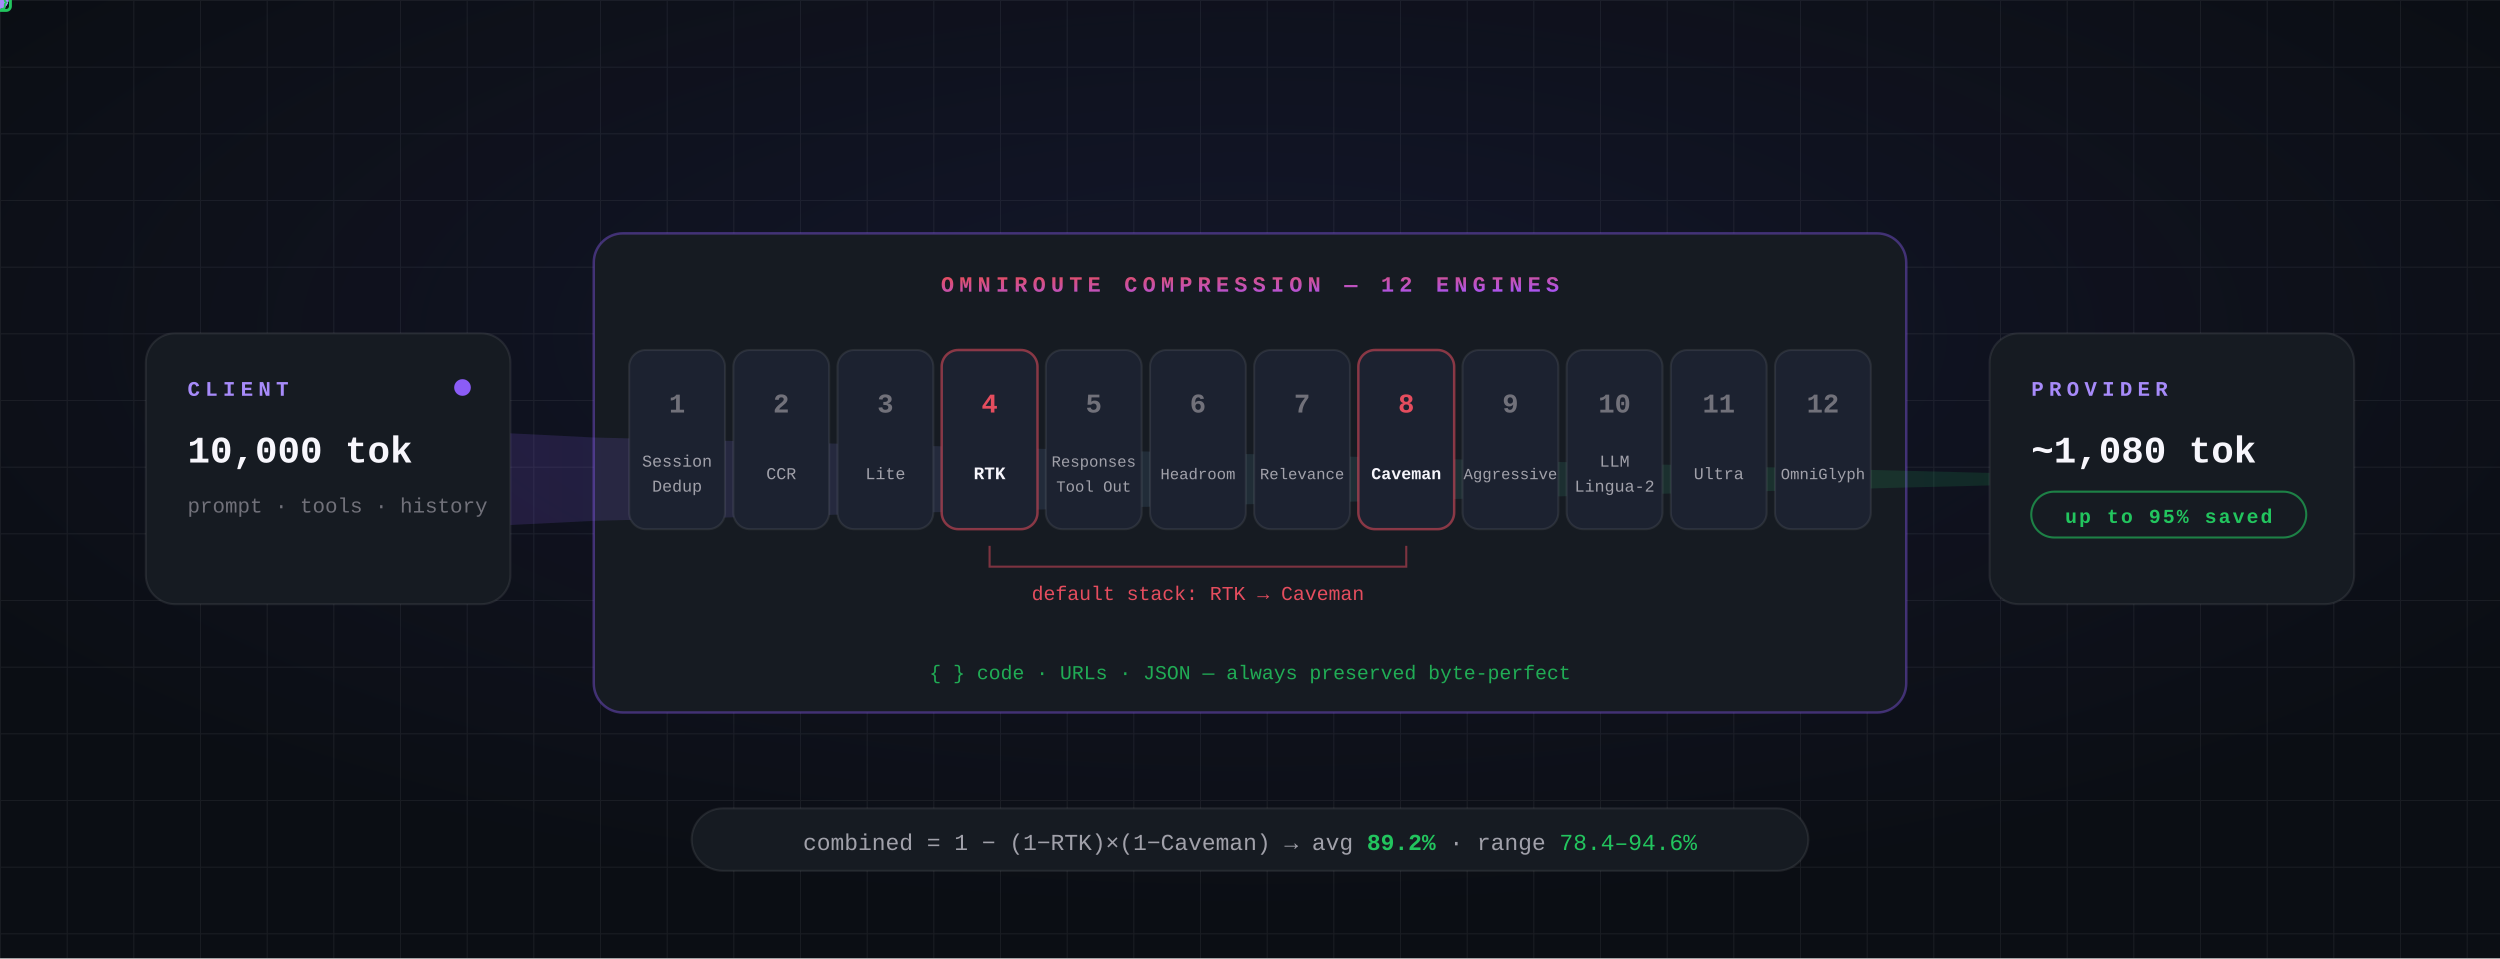
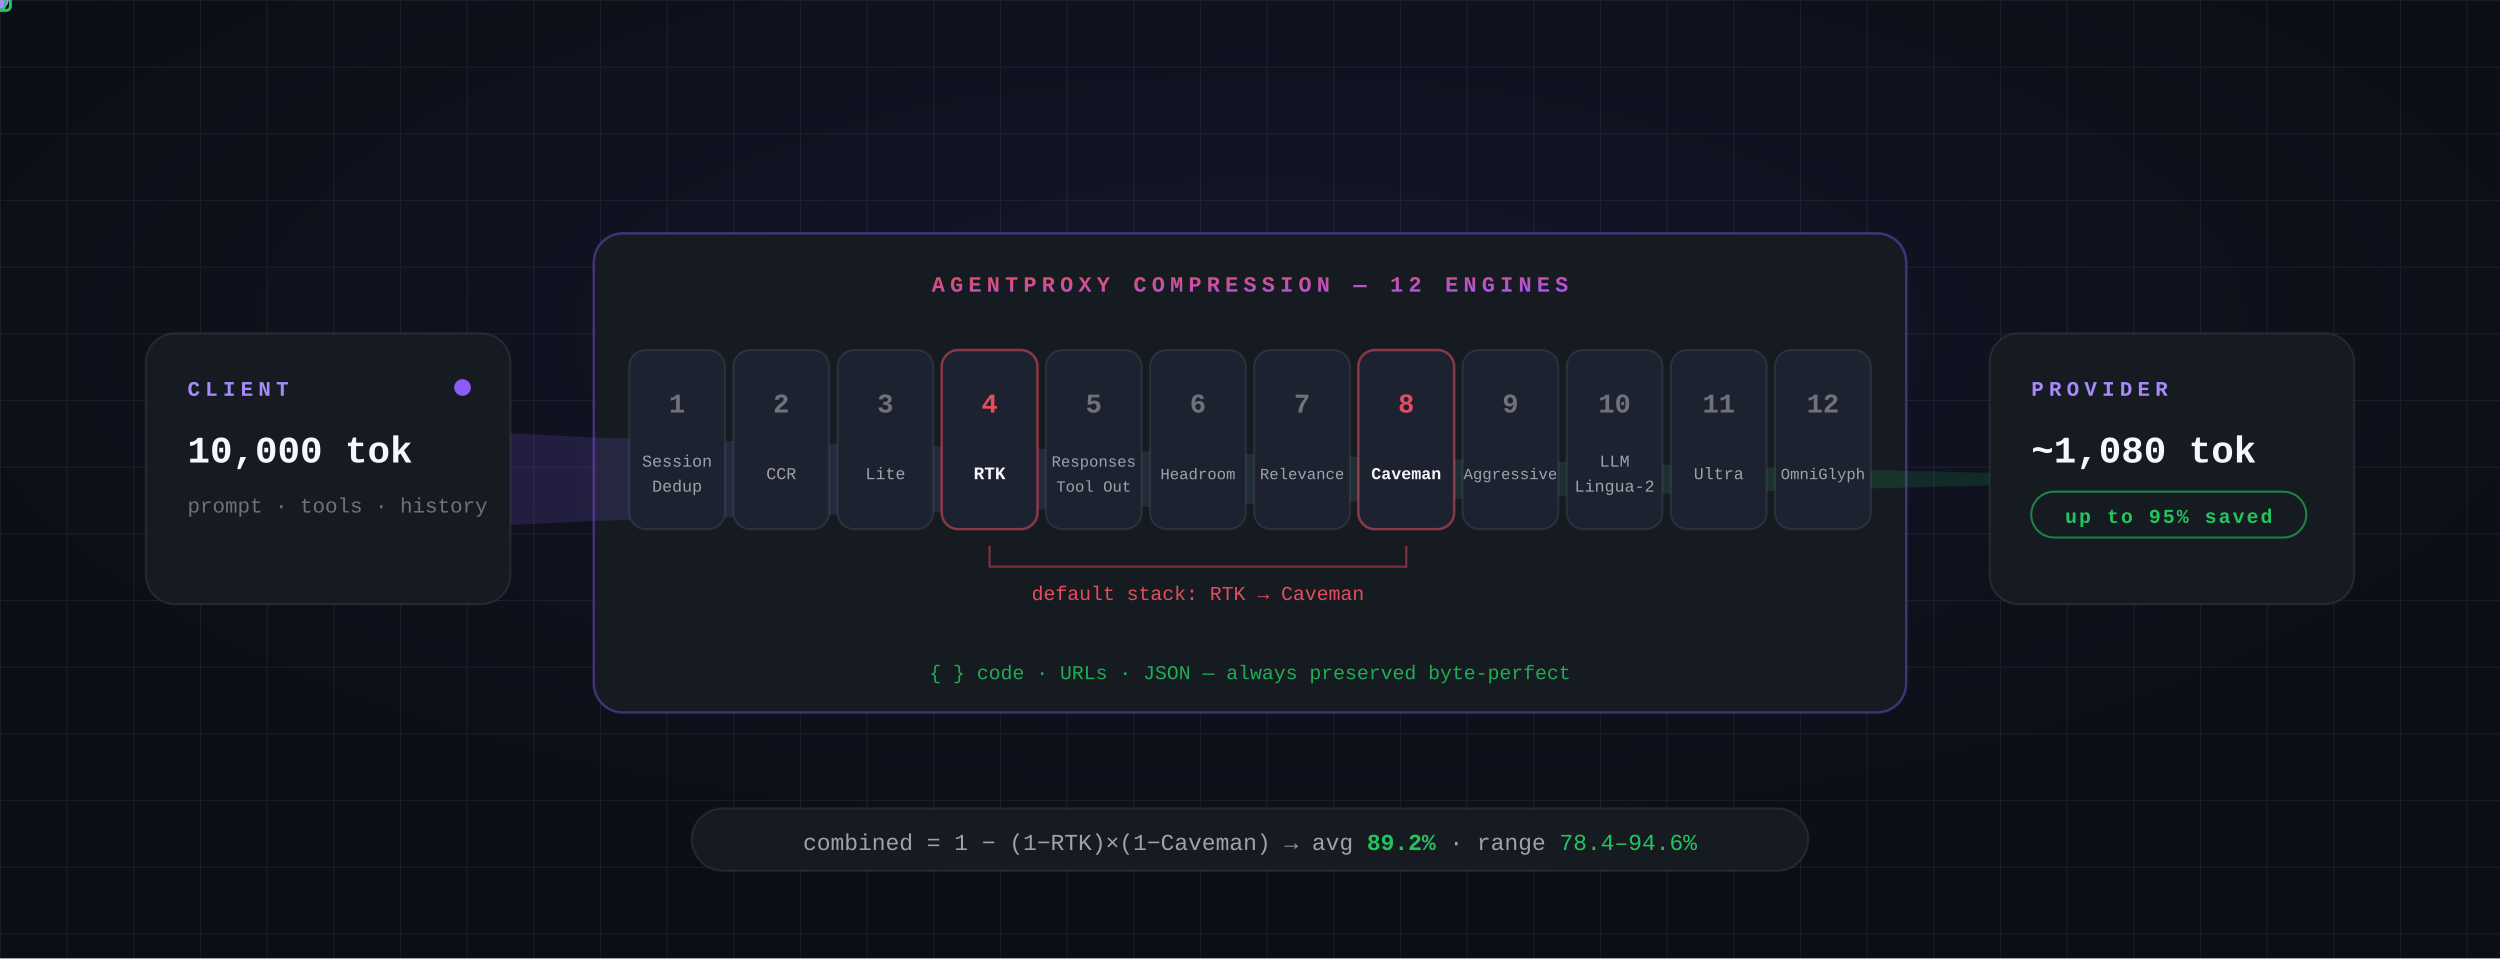
- <svg xmlns="http://www.w3.org/2000/svg" viewBox="0 0 1200 460" role="img" aria-label="OmniRoute compression pipeline: a client request of 10,000 tokens passes through 12 stacked engines — Session-Dedup, CCR, Lite, RTK, Responses Tool Output, Headroom, Relevance, Caveman, Aggressive, LLMLingua-2, Ultra, OmniGlyph — and reaches the provider at about 1,080 tokens, up to 95% saved. The default stacked combo runs RTK then Caveman (average 89.2%, range 78.4–94.6%). Code, URLs and JSON are always preserved byte-perfect.">
+ <svg xmlns="http://www.w3.org/2000/svg" viewBox="0 0 1200 460" role="img" aria-label="AgentProxy compression pipeline: a client request of 10,000 tokens passes through 12 stacked engines — Session-Dedup, CCR, Lite, RTK, Responses Tool Output, Headroom, Relevance, Caveman, Aggressive, LLMLingua-2, Ultra, OmniGlyph — and reaches the provider at about 1,080 tokens, up to 95% saved. The default stacked combo runs RTK then Caveman (average 89.2%, range 78.4–94.6%). Code, URLs and JSON are always preserved byte-perfect.">
  <defs>
    <pattern id="gridPaperZ" width="32" height="32" patternUnits="userSpaceOnUse">
      <path d="M 32 0 L 0 0 0 32" fill="none" stroke="#ffffff" stroke-opacity="0.06" stroke-width="1" />
    </pattern>
    <radialGradient id="bgGlowZ" cx="50%" cy="35%" r="60%">
      <stop offset="0%" stop-color="#6366f1" stop-opacity="0.10" />
      <stop offset="100%" stop-color="#6366f1" stop-opacity="0" />
    </radialGradient>
    <linearGradient id="funnelZ" x1="0" y1="0" x2="1" y2="0">
      <stop offset="0%" stop-color="#8b5cf6" stop-opacity="0.16" />
      <stop offset="100%" stop-color="#22c55e" stop-opacity="0.14" />
    </linearGradient>
    <path id="pTokZ" d="M 245,230 L 955,230" />
  </defs>
  <rect width="1200" height="460" fill="#0b0e14" />
  <rect width="1200" height="460" fill="url(#gridPaperZ)" />
  <rect width="1200" height="460" fill="url(#bgGlowZ)" />
  <rect x="70" y="160" width="175" height="130" rx="14" fill="#161b22" stroke="#ffffff" stroke-opacity="0.08" stroke-width="1" />
  <text x="90" y="190" font-family="Consolas, 'Courier New', monospace" font-size="10" letter-spacing="2.5" font-weight="700" fill="#a78bfa">CLIENT</text>
  <text x="90" y="222" font-family="Consolas, 'Courier New', monospace" font-size="18" font-weight="800" fill="#F7F6FC">10,000 tok</text>
  <text x="90" y="246" font-family="Consolas, 'Courier New', monospace" font-size="10" fill="#71717a">prompt · tools · history</text>
  <circle cx="222" cy="186" r="4" fill="#8b5cf6">
    <animate attributeName="opacity" values="1;0.4;1" dur="2.2s" repeatCount="indefinite" />
  </circle>
  <rect x="285" y="112" width="630" height="230" rx="14" fill="#161b22" stroke="#8b5cf6" stroke-width="1.2" stroke-opacity="0.4" />
-   <text x="600" y="140" text-anchor="middle" font-family="Consolas, 'Courier New', monospace" font-size="10.5" letter-spacing="2.5" font-weight="700" fill="url(#gradBrandZ)">OMNIROUTE COMPRESSION — 12 ENGINES</text>
+   <text x="600" y="140" text-anchor="middle" font-family="Consolas, 'Courier New', monospace" font-size="10.5" letter-spacing="2.5" font-weight="700" fill="url(#gradBrandZ)">AGENTPROXY COMPRESSION — 12 ENGINES</text>
  <linearGradient id="gradBrandZ" x1="0" y1="0" x2="1" y2="1">
    <stop offset="0%" stop-color="#e54d5e" />
    <stop offset="100%" stop-color="#a855f7" />
  </linearGradient>
  <path d="M 245,208 L 285,210 L 915,226 L 955,227 L 955,233 L 915,234 L 285,250 L 245,252 Z" fill="url(#funnelZ)" />
  <g fill="#a78bfa">
    <circle r="4">
      <animateMotion dur="8s" repeatCount="indefinite" keyPoints="0;0;0.12;0.12" keyTimes="0;0.08;0.13;1" calcMode="linear">
        <mpath href="#pTokZ" />
      </animateMotion>
      <animate attributeName="opacity" values="0;0;1;1;0;0" keyTimes="0;0.08;0.09;0.125;0.14;1" dur="8s" repeatCount="indefinite" />
    </circle>
    <circle r="4">
      <animateMotion dur="8s" repeatCount="indefinite" keyPoints="0;0;0.29;0.29" keyTimes="0;0.085;0.22;1" calcMode="linear">
        <mpath href="#pTokZ" />
      </animateMotion>
      <animate attributeName="opacity" values="0;0;1;1;0;0" keyTimes="0;0.085;0.095;0.215;0.23;1" dur="8s" repeatCount="indefinite" />
    </circle>
    <circle r="4">
      <animateMotion dur="8s" repeatCount="indefinite" keyPoints="0;0;0.50;0.50" keyTimes="0;0.09;0.355;1" calcMode="linear">
        <mpath href="#pTokZ" />
      </animateMotion>
      <animate attributeName="opacity" values="0;0;1;1;0;0" keyTimes="0;0.09;0.10;0.35;0.365;1" dur="8s" repeatCount="indefinite" />
    </circle>
    <circle r="4">
      <animateMotion dur="8s" repeatCount="indefinite" keyPoints="0;0;0.81;0.81" keyTimes="0;0.095;0.49;1" calcMode="linear">
        <mpath href="#pTokZ" />
      </animateMotion>
      <animate attributeName="opacity" values="0;0;1;1;0;0" keyTimes="0;0.095;0.105;0.485;0.50;1" dur="8s" repeatCount="indefinite" />
    </circle>
    <circle r="4">
      <animateMotion dur="8s" repeatCount="indefinite" keyPoints="0;0;1;1" keyTimes="0;0.10;0.60;1" calcMode="linear">
        <mpath href="#pTokZ" />
      </animateMotion>
      <animate attributeName="r" values="4;4;2.4;2.4" keyTimes="0;0.10;0.60;1" dur="8s" repeatCount="indefinite" />
      <animate attributeName="opacity" values="0;0;1;1;0;0" keyTimes="0;0.10;0.11;0.60;0.64;1" dur="8s" repeatCount="indefinite" />
    </circle>
  </g>
  <g>
    <animateMotion dur="8s" repeatCount="indefinite" keyPoints="0;0;1;1" keyTimes="0;0.14;0.64;1" calcMode="linear">
      <mpath href="#pTokZ" />
    </animateMotion>
    <animate attributeName="opacity" values="0;0;1;1;0;0" keyTimes="0;0.14;0.15;0.64;0.68;1" dur="8s" repeatCount="indefinite" />
    <rect x="-5" y="-5" width="10" height="10" rx="2" fill="none" stroke="#22c55e" stroke-width="1.4" />
    <text y="3" text-anchor="middle" font-family="Consolas, 'Courier New', monospace" font-size="7" font-weight="700" fill="#22c55e">{}</text>
  </g>
  <g font-family="Consolas, 'Courier New', monospace" text-anchor="middle">
    <g transform="translate(302,168)">
      <rect width="46" height="86" rx="8" fill="#1c2230" stroke="#ffffff" stroke-opacity="0.08" />
      <rect width="46" height="86" rx="8" fill="none" stroke="#8b5cf6" stroke-width="1.4" stroke-opacity="0">
        <animate attributeName="stroke-opacity" values="0;0;0.9;0;0" keyTimes="0;0.10;0.13;0.17;1" dur="8s" repeatCount="indefinite" />
      </rect>
      <text x="23" y="30" font-size="13" font-weight="800" fill="#71717a">1</text>
      <text x="23" y="56" font-size="8" fill="#a1a1aa">Session</text>
      <text x="23" y="68" font-size="8" fill="#a1a1aa">Dedup</text>
    </g>
    <g transform="translate(352,168)">
      <rect width="46" height="86" rx="8" fill="#1c2230" stroke="#ffffff" stroke-opacity="0.08" />
      <rect width="46" height="86" rx="8" fill="none" stroke="#8b5cf6" stroke-width="1.4" stroke-opacity="0">
        <animate attributeName="stroke-opacity" values="0;0;0.9;0;0" keyTimes="0;0.145;0.175;0.215;1" dur="8s" repeatCount="indefinite" />
      </rect>
      <text x="23" y="30" font-size="13" font-weight="800" fill="#71717a">2</text>
      <text x="23" y="62" font-size="8" fill="#a1a1aa">CCR</text>
    </g>
    <g transform="translate(402,168)">
      <rect width="46" height="86" rx="8" fill="#1c2230" stroke="#ffffff" stroke-opacity="0.08" />
      <rect width="46" height="86" rx="8" fill="none" stroke="#8b5cf6" stroke-width="1.4" stroke-opacity="0">
        <animate attributeName="stroke-opacity" values="0;0;0.9;0;0" keyTimes="0;0.19;0.22;0.26;1" dur="8s" repeatCount="indefinite" />
      </rect>
      <text x="23" y="30" font-size="13" font-weight="800" fill="#71717a">3</text>
      <text x="23" y="62" font-size="8" fill="#a1a1aa">Lite</text>
    </g>
    <g transform="translate(452,168)">
      <rect width="46" height="86" rx="8" fill="#1c2230" stroke="#e54d5e" stroke-opacity="0.55" stroke-width="1.2" />
      <rect width="46" height="86" rx="8" fill="none" stroke="#e54d5e" stroke-width="1.6" stroke-opacity="0">
        <animate attributeName="stroke-opacity" values="0;0;1;0;0" keyTimes="0;0.235;0.265;0.305;1" dur="8s" repeatCount="indefinite" />
      </rect>
      <text x="23" y="30" font-size="13" font-weight="800" fill="#e54d5e">4</text>
      <text x="23" y="62" font-size="8.5" font-weight="700" fill="#F7F6FC">RTK</text>
    </g>
    <g transform="translate(502,168)">
      <rect width="46" height="86" rx="8" fill="#1c2230" stroke="#ffffff" stroke-opacity="0.08" />
      <rect width="46" height="86" rx="8" fill="none" stroke="#8b5cf6" stroke-width="1.4" stroke-opacity="0">
        <animate attributeName="stroke-opacity" values="0;0;0.9;0;0" keyTimes="0;0.28;0.31;0.35;1" dur="8s" repeatCount="indefinite" />
      </rect>
      <text x="23" y="30" font-size="13" font-weight="800" fill="#71717a">5</text>
      <text x="23" y="56" font-size="7.5" fill="#a1a1aa">Responses</text>
      <text x="23" y="68" font-size="7.5" fill="#a1a1aa">Tool Out</text>
    </g>
    <g transform="translate(552,168)">
      <rect width="46" height="86" rx="8" fill="#1c2230" stroke="#ffffff" stroke-opacity="0.08" />
      <rect width="46" height="86" rx="8" fill="none" stroke="#8b5cf6" stroke-width="1.4" stroke-opacity="0">
        <animate attributeName="stroke-opacity" values="0;0;0.9;0;0" keyTimes="0;0.325;0.355;0.395;1" dur="8s" repeatCount="indefinite" />
      </rect>
      <text x="23" y="30" font-size="13" font-weight="800" fill="#71717a">6</text>
      <text x="23" y="62" font-size="7.5" fill="#a1a1aa">Headroom</text>
    </g>
    <g transform="translate(602,168)">
      <rect width="46" height="86" rx="8" fill="#1c2230" stroke="#ffffff" stroke-opacity="0.08" />
      <rect width="46" height="86" rx="8" fill="none" stroke="#8b5cf6" stroke-width="1.4" stroke-opacity="0">
        <animate attributeName="stroke-opacity" values="0;0;0.9;0;0" keyTimes="0;0.37;0.40;0.44;1" dur="8s" repeatCount="indefinite" />
      </rect>
      <text x="23" y="30" font-size="13" font-weight="800" fill="#71717a">7</text>
      <text x="23" y="62" font-size="7.5" fill="#a1a1aa">Relevance</text>
    </g>
    <g transform="translate(652,168)">
      <rect width="46" height="86" rx="8" fill="#1c2230" stroke="#e54d5e" stroke-opacity="0.55" stroke-width="1.2" />
      <rect width="46" height="86" rx="8" fill="none" stroke="#e54d5e" stroke-width="1.6" stroke-opacity="0">
        <animate attributeName="stroke-opacity" values="0;0;1;0;0" keyTimes="0;0.415;0.445;0.485;1" dur="8s" repeatCount="indefinite" />
      </rect>
      <text x="23" y="30" font-size="13" font-weight="800" fill="#e54d5e">8</text>
      <text x="23" y="62" font-size="8" font-weight="700" fill="#F7F6FC">Caveman</text>
    </g>
    <g transform="translate(702,168)">
      <rect width="46" height="86" rx="8" fill="#1c2230" stroke="#ffffff" stroke-opacity="0.08" />
      <rect width="46" height="86" rx="8" fill="none" stroke="#8b5cf6" stroke-width="1.4" stroke-opacity="0">
        <animate attributeName="stroke-opacity" values="0;0;0.9;0;0" keyTimes="0;0.46;0.49;0.53;1" dur="8s" repeatCount="indefinite" />
      </rect>
      <text x="23" y="30" font-size="13" font-weight="800" fill="#71717a">9</text>
      <text x="23" y="62" font-size="7.5" fill="#a1a1aa">Aggressive</text>
    </g>
    <g transform="translate(752,168)">
      <rect width="46" height="86" rx="8" fill="#1c2230" stroke="#ffffff" stroke-opacity="0.08" />
      <rect width="46" height="86" rx="8" fill="none" stroke="#8b5cf6" stroke-width="1.4" stroke-opacity="0">
        <animate attributeName="stroke-opacity" values="0;0;0.9;0;0" keyTimes="0;0.50;0.53;0.57;1" dur="8s" repeatCount="indefinite" />
      </rect>
      <text x="23" y="30" font-size="13" font-weight="800" fill="#71717a">10</text>
      <text x="23" y="56" font-size="8" fill="#a1a1aa">LLM</text>
      <text x="23" y="68" font-size="8" fill="#a1a1aa">Lingua-2</text>
    </g>
    <g transform="translate(802,168)">
      <rect width="46" height="86" rx="8" fill="#1c2230" stroke="#ffffff" stroke-opacity="0.08" />
      <rect width="46" height="86" rx="8" fill="none" stroke="#8b5cf6" stroke-width="1.4" stroke-opacity="0">
        <animate attributeName="stroke-opacity" values="0;0;0.9;0;0" keyTimes="0;0.54;0.57;0.61;1" dur="8s" repeatCount="indefinite" />
      </rect>
      <text x="23" y="30" font-size="13" font-weight="800" fill="#71717a">11</text>
      <text x="23" y="62" font-size="8" fill="#a1a1aa">Ultra</text>
    </g>
    <g transform="translate(852,168)">
      <rect width="46" height="86" rx="8" fill="#1c2230" stroke="#ffffff" stroke-opacity="0.08" />
      <rect width="46" height="86" rx="8" fill="none" stroke="#8b5cf6" stroke-width="1.4" stroke-opacity="0">
        <animate attributeName="stroke-opacity" values="0;0;0.9;0;0" keyTimes="0;0.575;0.605;0.645;1" dur="8s" repeatCount="indefinite" />
      </rect>
      <text x="23" y="30" font-size="13" font-weight="800" fill="#71717a">12</text>
      <text x="23" y="62" font-size="7.5" fill="#a1a1aa">OmniGlyph</text>
    </g>
  </g>
  <path d="M 475,262 L 475,272 L 675,272 L 675,262" fill="none" stroke="#e54d5e" stroke-width="1" stroke-opacity="0.5" />
  <text x="575" y="288" text-anchor="middle" font-family="Consolas, 'Courier New', monospace" font-size="9.5" fill="#e54d5e">default stack: RTK → Caveman</text>
  <text x="600" y="326" text-anchor="middle" font-family="Consolas, 'Courier New', monospace" font-size="9.5" fill="#22c55e" opacity="0.85">{ } code · URLs · JSON — always preserved byte-perfect</text>
  <rect x="955" y="160" width="175" height="130" rx="14" fill="#161b22" stroke="#ffffff" stroke-opacity="0.08" stroke-width="1" />
  <text x="975" y="190" font-family="Consolas, 'Courier New', monospace" font-size="10" letter-spacing="2.5" font-weight="700" fill="#a78bfa">PROVIDER</text>
  <text x="975" y="222" font-family="Consolas, 'Courier New', monospace" font-size="18" font-weight="800" fill="#F7F6FC">~1,080 tok</text>
  <g transform="translate(975,236)">
    <rect width="132" height="22" rx="11" fill="none" stroke="#22c55e" stroke-width="1" stroke-opacity="0.6" />
    <text x="66" y="15" text-anchor="middle" font-family="Consolas, 'Courier New', monospace" font-size="9.5" letter-spacing="1" font-weight="700" fill="#22c55e">
      <animate attributeName="opacity" values="0.75;0.75;1;1;0.75" keyTimes="0;0.58;0.62;0.78;1" dur="8s" repeatCount="indefinite" />up to 95% saved</text>
  </g>
  <g transform="translate(600,404)">
    <rect x="-268" y="-16" width="536" height="30" rx="15" fill="#161b22" stroke="#ffffff" stroke-opacity="0.08" />
    <text y="4" text-anchor="middle" font-family="Consolas, 'Courier New', monospace" font-size="11" fill="#a1a1aa">combined = 1 − (1−RTK)×(1−Caveman) → avg <tspan fill="#22c55e" font-weight="700">89.2%</tspan> · range <tspan fill="#22c55e">78.4–94.6%</tspan>
    </text>
  </g>
</svg>
